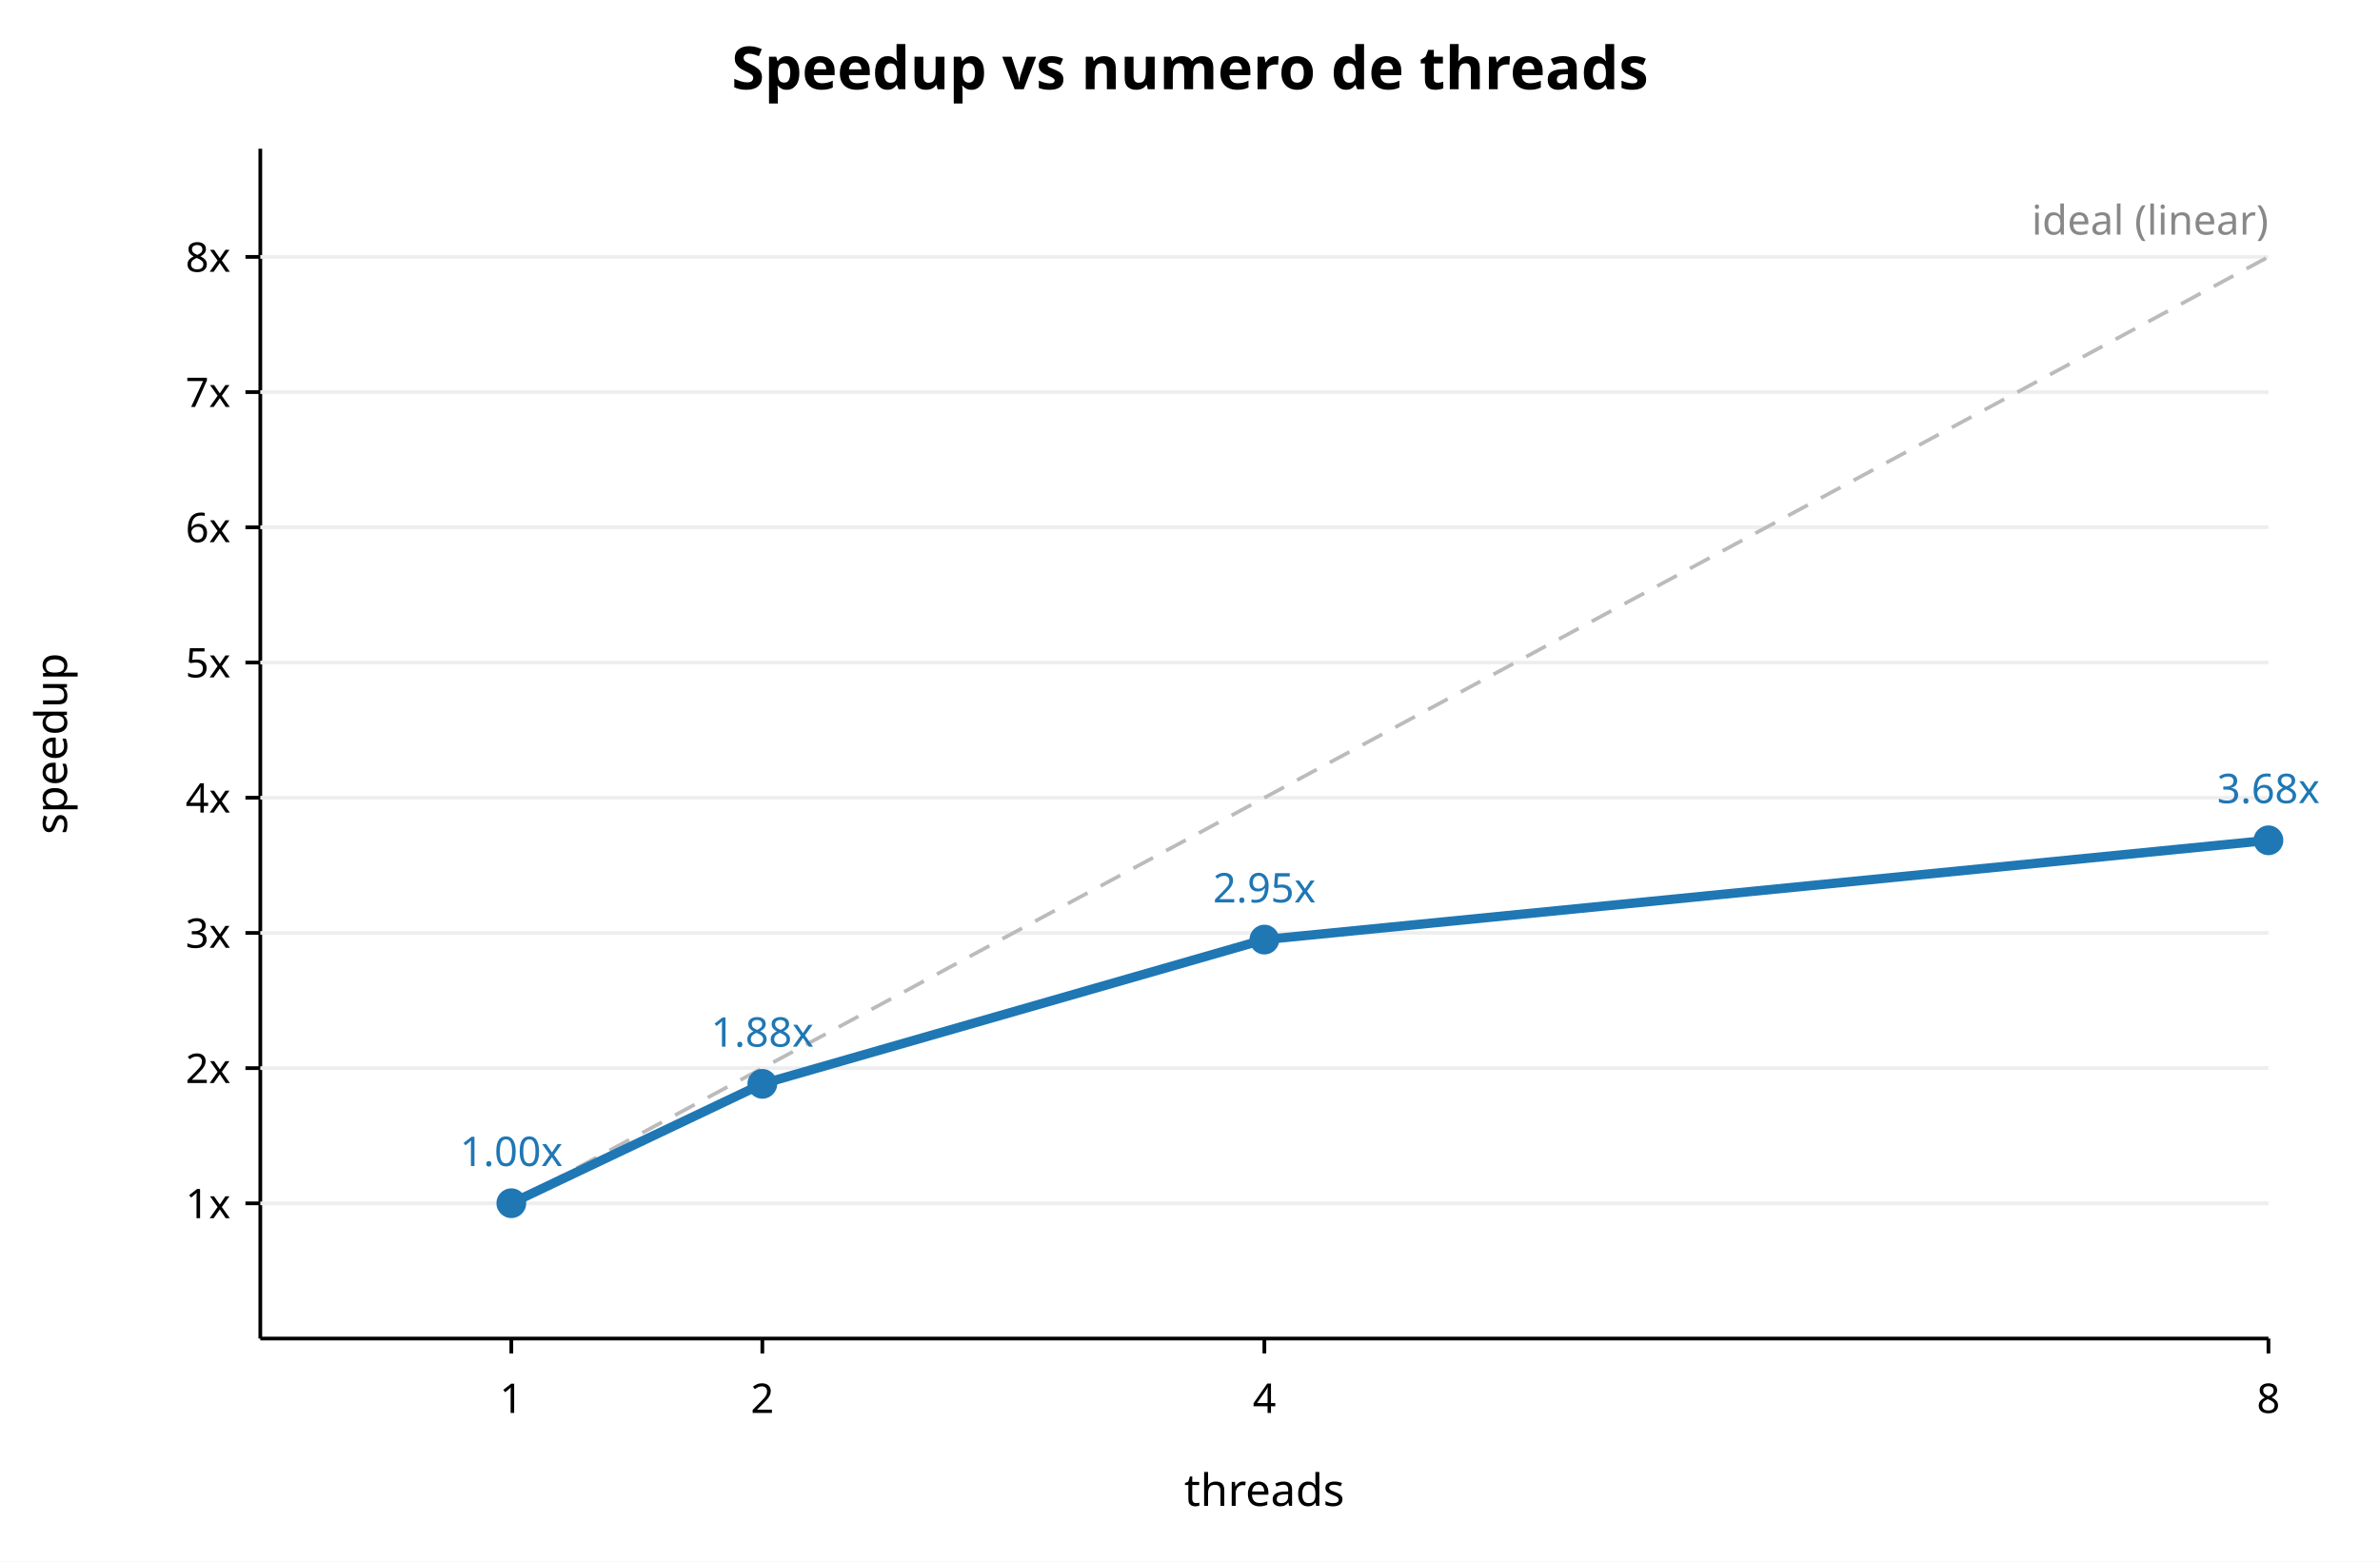
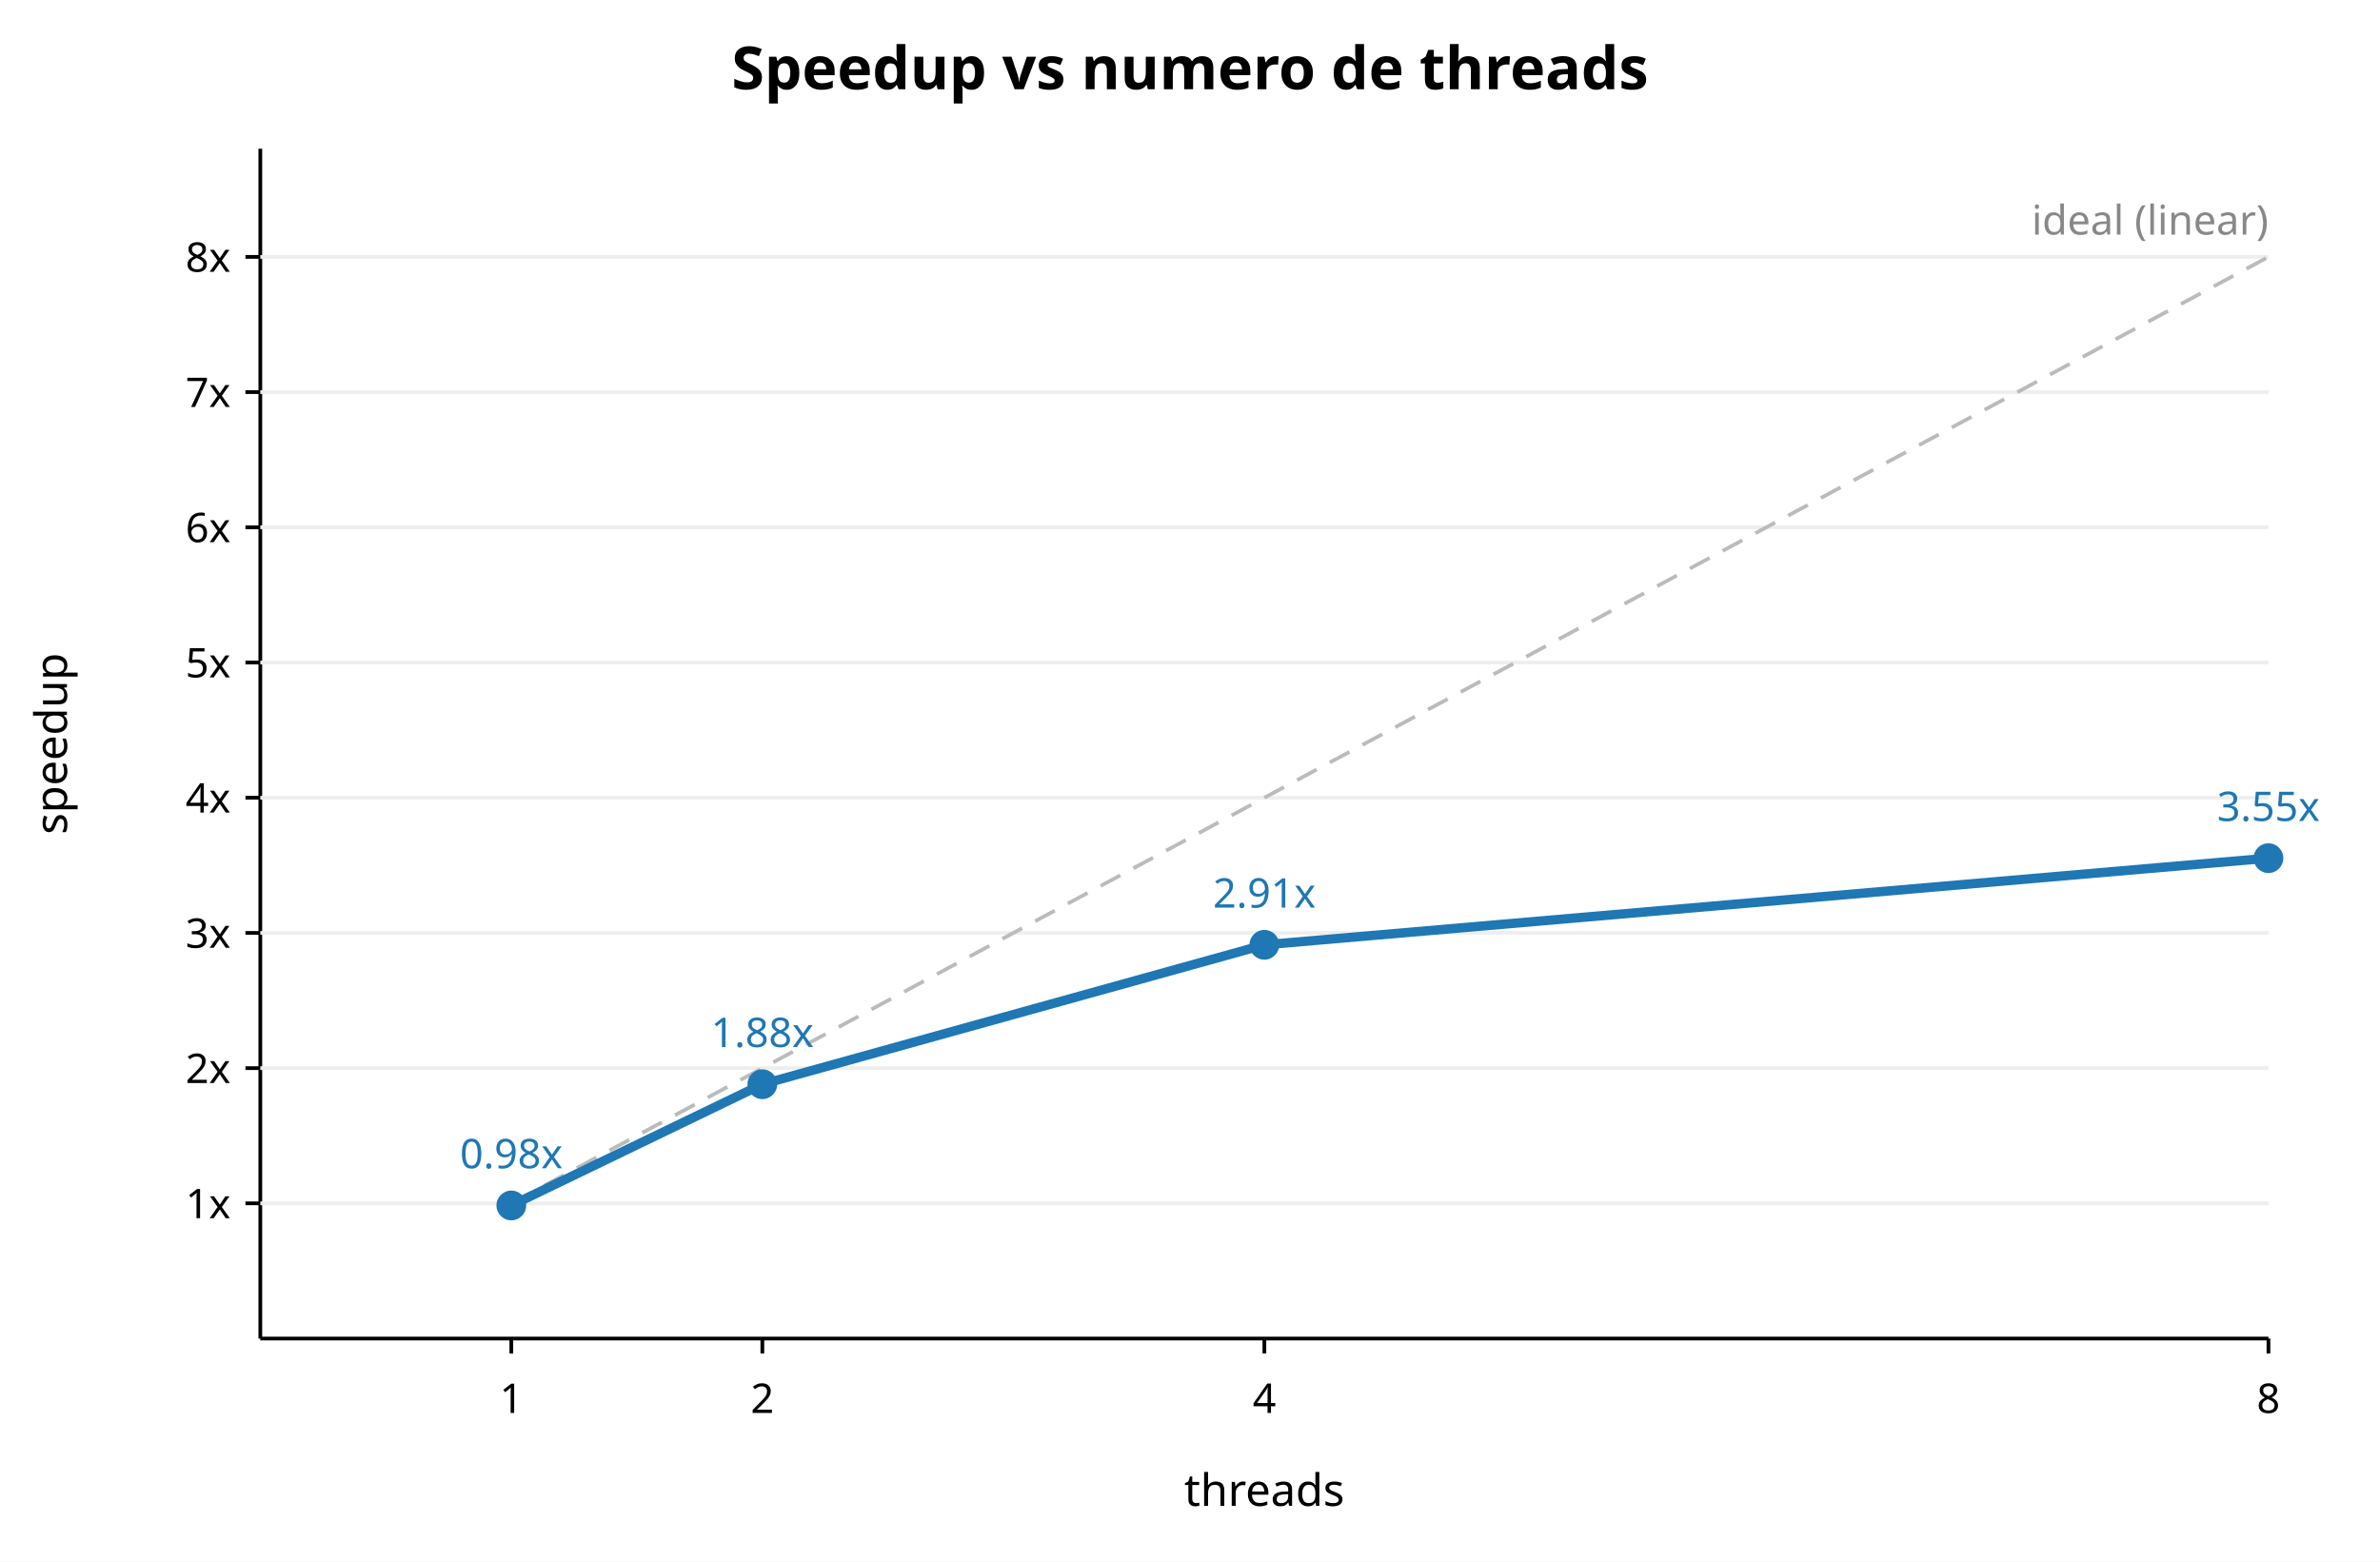
<svg xmlns="http://www.w3.org/2000/svg" width="640" height="420" font-family="sans-serif">
  <rect width="640" height="420" fill="white" />
  <text x="320.0" y="24" text-anchor="middle" font-size="16" font-weight="bold">Speedup vs numero de threads</text>
  <line x1="70" y1="40" x2="70" y2="360" stroke="black" />
  <line x1="70" y1="360" x2="610" y2="360" stroke="black" />
  <line x1="66" y1="323.636" x2="70" y2="323.636" stroke="black" />
  <text x="62" y="327.636" text-anchor="end" font-size="11">1x</text>
  <line x1="70" y1="323.636" x2="610" y2="323.636" stroke="#eee" />
  <line x1="66" y1="287.273" x2="70" y2="287.273" stroke="black" />
  <text x="62" y="291.273" text-anchor="end" font-size="11">2x</text>
  <line x1="70" y1="287.273" x2="610" y2="287.273" stroke="#eee" />
  <line x1="66" y1="250.909" x2="70" y2="250.909" stroke="black" />
  <text x="62" y="254.909" text-anchor="end" font-size="11">3x</text>
  <line x1="70" y1="250.909" x2="610" y2="250.909" stroke="#eee" />
  <line x1="66" y1="214.545" x2="70" y2="214.545" stroke="black" />
  <text x="62" y="218.545" text-anchor="end" font-size="11">4x</text>
  <line x1="70" y1="214.545" x2="610" y2="214.545" stroke="#eee" />
  <line x1="66" y1="178.182" x2="70" y2="178.182" stroke="black" />
  <text x="62" y="182.182" text-anchor="end" font-size="11">5x</text>
  <line x1="70" y1="178.182" x2="610" y2="178.182" stroke="#eee" />
  <line x1="66" y1="141.818" x2="70" y2="141.818" stroke="black" />
  <text x="62" y="145.818" text-anchor="end" font-size="11">6x</text>
  <line x1="70" y1="141.818" x2="610" y2="141.818" stroke="#eee" />
  <line x1="66" y1="105.455" x2="70" y2="105.455" stroke="black" />
  <text x="62" y="109.455" text-anchor="end" font-size="11">7x</text>
  <line x1="70" y1="105.455" x2="610" y2="105.455" stroke="#eee" />
  <line x1="66" y1="69.091" x2="70" y2="69.091" stroke="black" />
  <text x="62" y="73.091" text-anchor="end" font-size="11">8x</text>
  <line x1="70" y1="69.091" x2="610" y2="69.091" stroke="#eee" />
  <line x1="137.5" y1="360" x2="137.5" y2="364" stroke="black" />
  <text x="137.5" y="380" text-anchor="middle" font-size="11">1</text>
  <line x1="205.0" y1="360" x2="205.0" y2="364" stroke="black" />
  <text x="205.0" y="380" text-anchor="middle" font-size="11">2</text>
  <line x1="340.0" y1="360" x2="340.0" y2="364" stroke="black" />
  <text x="340.0" y="380" text-anchor="middle" font-size="11">4</text>
  <line x1="610.0" y1="360" x2="610.0" y2="364" stroke="black" />
  <text x="610.0" y="380" text-anchor="middle" font-size="11">8</text>
  <text x="340.0" y="405" text-anchor="middle" font-size="12">threads</text>
  <text x="18" y="200.0" text-anchor="middle" font-size="12" transform="rotate(-90 18 200.0)">speedup</text>
  <line x1="137.5" y1="323.636" x2="610.0" y2="69.091" stroke="#bbb" stroke-dasharray="6 4" />
  <text x="610.0" y="63.091" text-anchor="end" font-size="11" fill="#888">ideal (linear)</text>
-   <polyline points="137.5,323.6 205.0,291.5 340.0,252.7 610.0,226.0" fill="none" stroke="#1f77b4" stroke-width="2.5" />
-   <circle cx="137.5" cy="323.6" r="4" fill="#1f77b4" />
-   <text x="137.5" y="313.6" text-anchor="middle" font-size="11" fill="#1f77b4">1.00x</text>
-   <circle cx="205.0" cy="291.5" r="4" fill="#1f77b4" />
-   <text x="205.0" y="281.5" text-anchor="middle" font-size="11" fill="#1f77b4">1.88x</text>
-   <circle cx="340.0" cy="252.7" r="4" fill="#1f77b4" />
-   <text x="340.0" y="242.7" text-anchor="middle" font-size="11" fill="#1f77b4">2.95x</text>
-   <circle cx="610.0" cy="226.0" r="4" fill="#1f77b4" />
-   <text x="610.0" y="216.0" text-anchor="middle" font-size="11" fill="#1f77b4">3.68x</text>
+   <polyline points="137.5,324.2 205.0,291.6 340.0,254.1 610.0,230.8" fill="none" stroke="#1f77b4" stroke-width="2.5" />
+   <circle cx="137.5" cy="324.2" r="4" fill="#1f77b4" />
+   <text x="137.5" y="314.2" text-anchor="middle" font-size="11" fill="#1f77b4">0.98x</text>
+   <circle cx="205.0" cy="291.6" r="4" fill="#1f77b4" />
+   <text x="205.0" y="281.6" text-anchor="middle" font-size="11" fill="#1f77b4">1.88x</text>
+   <circle cx="340.0" cy="254.1" r="4" fill="#1f77b4" />
+   <text x="340.0" y="244.1" text-anchor="middle" font-size="11" fill="#1f77b4">2.91x</text>
+   <circle cx="610.0" cy="230.8" r="4" fill="#1f77b4" />
+   <text x="610.0" y="220.8" text-anchor="middle" font-size="11" fill="#1f77b4">3.55x</text>
</svg>
